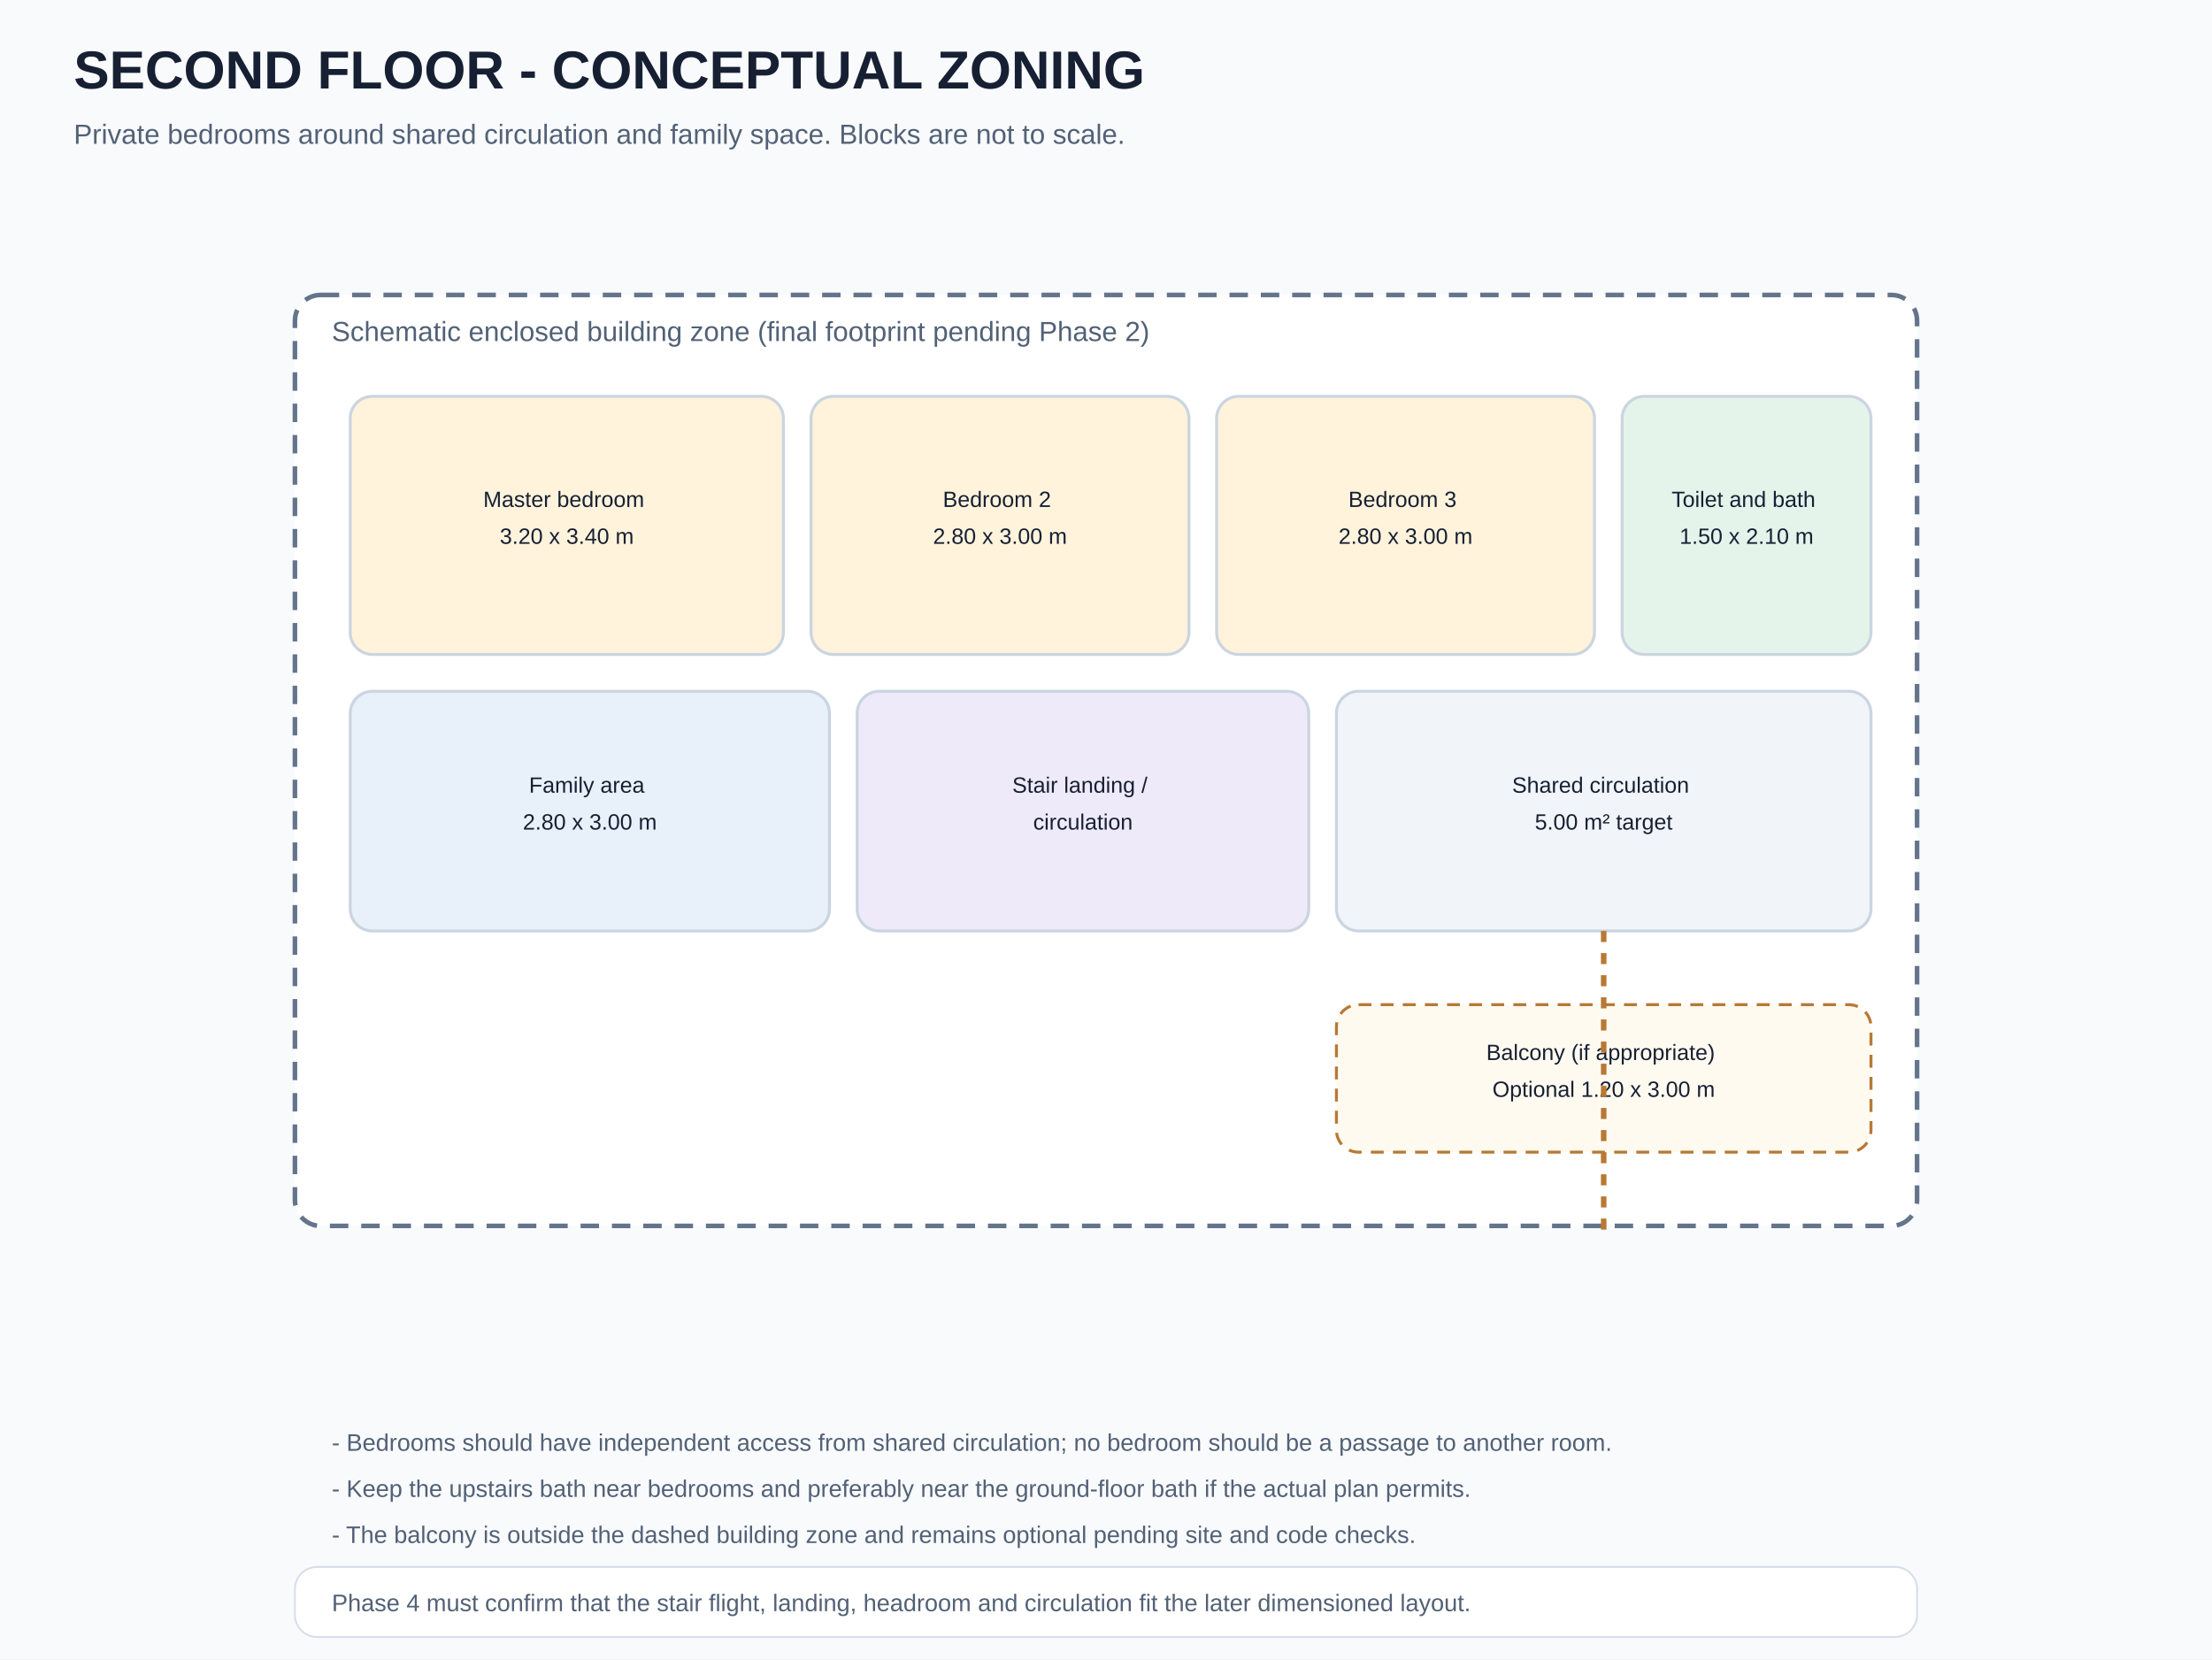
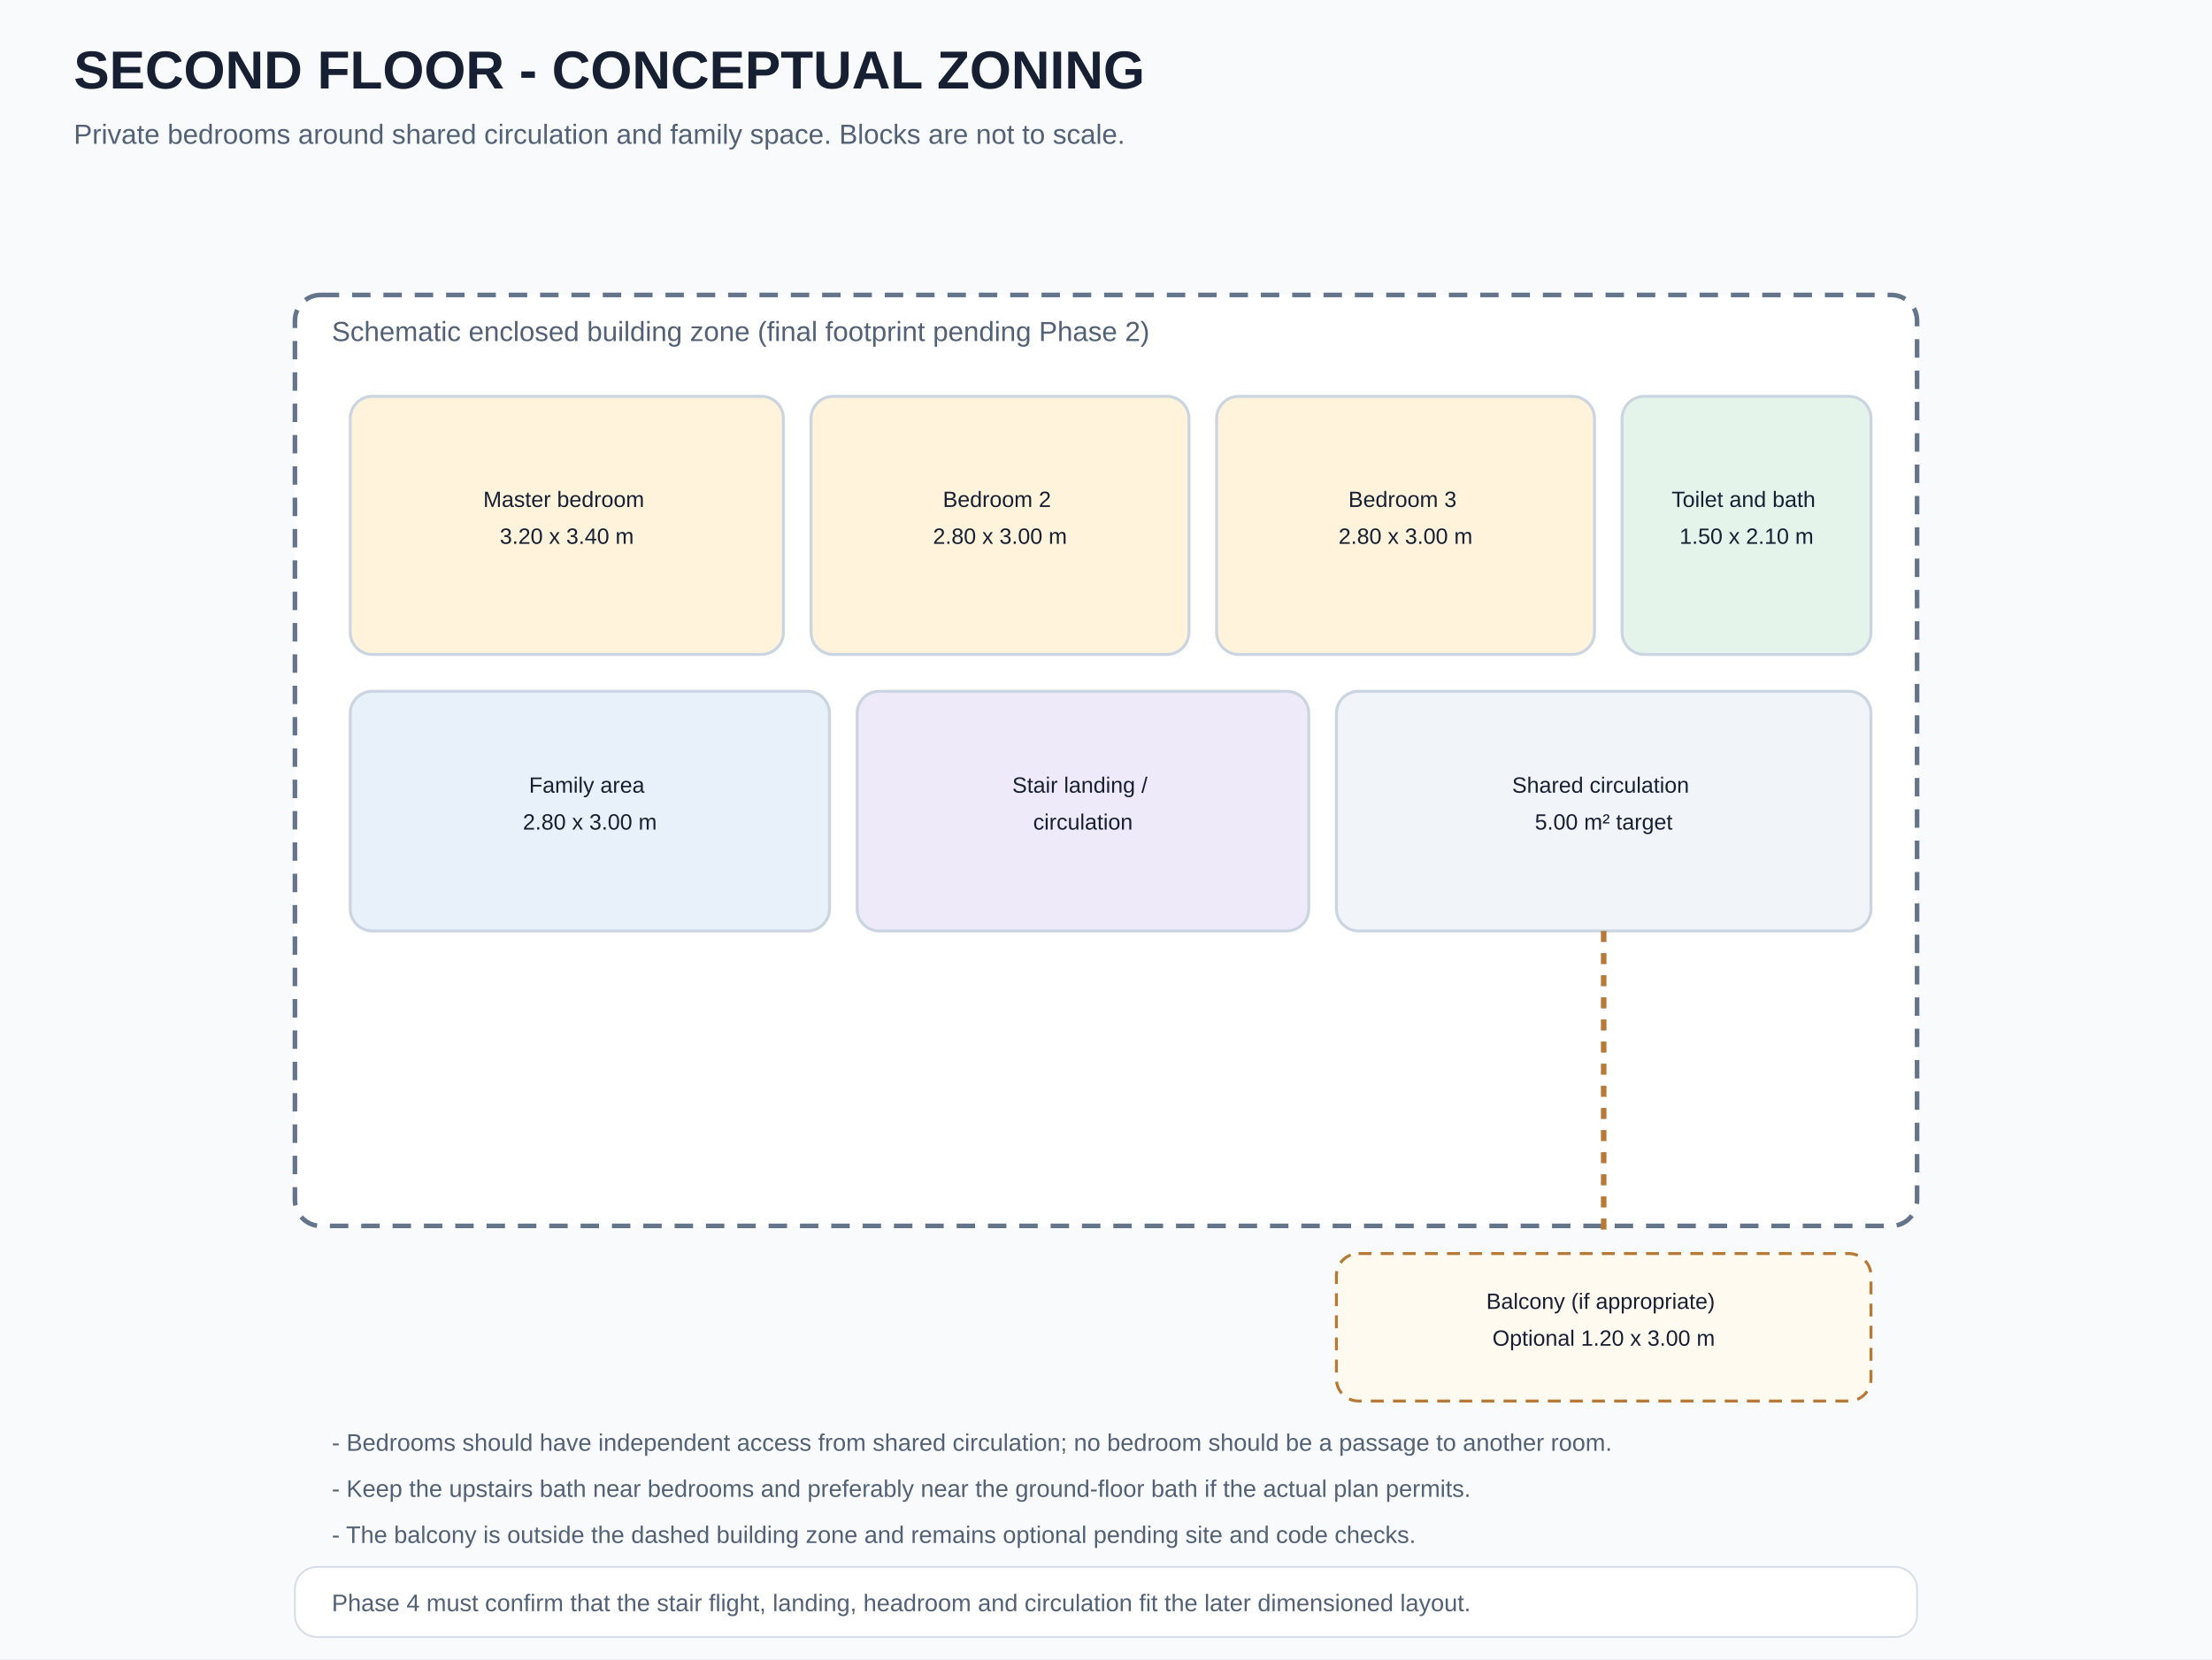
<svg xmlns="http://www.w3.org/2000/svg" width="1200" height="900" viewBox="0 0 1200 900" role="img" aria-labelledby="title description">
  <style>
    text{font-family:Arial,Helvetica,sans-serif;fill:#172033}
    .title{font-size:29px;font-weight:700}
    .sub{font-size:15px;fill:#526176}
    .zone-title{font-size:14px;font-weight:700}
    .zone-size{font-size:12px;fill:#526176}
    .note{font-size:13px;fill:#526176}
  </style>
  <rect width="1200" height="900" fill="#f8fafc" />
  <text class="title" x="40" y="48">SECOND FLOOR - CONCEPTUAL ZONING</text>
  <text class="sub" x="40" y="78">Private bedrooms around shared circulation and family space. Blocks are not to scale.</text>
  <rect x="160" y="160" width="880" height="505" rx="14" fill="#ffffff" stroke="#64748b" stroke-width="2.5" stroke-dasharray="10 7" />
  <text class="sub" x="180" y="185">Schematic enclosed building zone (final footprint pending Phase 2)</text>
  <g>
    <rect x="190" y="215" width="235" height="140" rx="12" fill="#fff3dc" stroke="#cbd5e1" stroke-width="1.6" />
    <text class="node-label" x="307.5" y="275" text-anchor="middle">
      <tspan x="307.5" dy="0">Master bedroom</tspan>
      <tspan x="307.5" dy="20">3.20 x 3.40 m</tspan>
    </text>
  </g>
  <g>
    <rect x="440" y="215" width="205" height="140" rx="12" fill="#fff3dc" stroke="#cbd5e1" stroke-width="1.6" />
    <text class="node-label" x="542.5" y="275" text-anchor="middle">
      <tspan x="542.5" dy="0">Bedroom 2</tspan>
      <tspan x="542.5" dy="20">2.80 x 3.00 m</tspan>
    </text>
  </g>
  <g>
    <rect x="660" y="215" width="205" height="140" rx="12" fill="#fff3dc" stroke="#cbd5e1" stroke-width="1.6" />
    <text class="node-label" x="762.5" y="275" text-anchor="middle">
      <tspan x="762.5" dy="0">Bedroom 3</tspan>
      <tspan x="762.5" dy="20">2.80 x 3.00 m</tspan>
    </text>
  </g>
  <g>
    <rect x="880" y="215" width="135" height="140" rx="12" fill="#e4f4eb" stroke="#cbd5e1" stroke-width="1.6" />
    <text class="node-label" x="947.5" y="275" text-anchor="middle">
      <tspan x="947.5" dy="0">Toilet and bath</tspan>
      <tspan x="947.5" dy="20">1.50 x 2.10 m</tspan>
    </text>
  </g>
  <g>
    <rect x="190" y="375" width="260" height="130" rx="12" fill="#e8f1f9" stroke="#cbd5e1" stroke-width="1.6" />
    <text class="node-label" x="320" y="430" text-anchor="middle">
      <tspan x="320" dy="0">Family area</tspan>
      <tspan x="320" dy="20">2.80 x 3.00 m</tspan>
    </text>
  </g>
  <g>
    <rect x="465" y="375" width="245" height="130" rx="12" fill="#eeeafa" stroke="#cbd5e1" stroke-width="1.6" />
    <text class="node-label" x="587.5" y="430" text-anchor="middle">
      <tspan x="587.5" dy="0">Stair landing /</tspan>
      <tspan x="587.5" dy="20">circulation</tspan>
    </text>
  </g>
  <g>
    <rect x="725" y="375" width="290" height="130" rx="12" fill="#f1f5f9" stroke="#cbd5e1" stroke-width="1.6" />
    <text class="node-label" x="870" y="430" text-anchor="middle">
      <tspan x="870" dy="0">Shared circulation</tspan>
      <tspan x="870" dy="20">5.00 m² target</tspan>
    </text>
  </g>
  <g>
-     <rect x="725" y="545" width="290" height="80" rx="12" fill="#fffaf0" stroke="#b77935" stroke-width="1.6" stroke-dasharray="7 5" />
-     <text class="node-label" x="870" y="575" text-anchor="middle">
+     <rect x="725" y="680" width="290" height="80" rx="12" fill="#fffaf0" stroke="#b77935" stroke-width="1.6" stroke-dasharray="7 5" />
+     <text class="node-label" x="870" y="710" text-anchor="middle">
      <tspan x="870" dy="0">Balcony (if appropriate)</tspan>
      <tspan x="870" dy="20">Optional 1.20 x 3.00 m</tspan>
    </text>
  </g>
  <line x1="870" y1="505" x2="870" y2="670" stroke="#b77935" stroke-width="3" stroke-dasharray="6 6" />
  <text class="note" x="180" y="787">- Bedrooms should have independent access from shared circulation; no bedroom should be a passage to another room.</text>
  <text class="note" x="180" y="812">- Keep the upstairs bath near bedrooms and preferably near the ground-floor bath if the actual plan permits.</text>
  <text class="note" x="180" y="837">- The balcony is outside the dashed building zone and remains optional pending site and code checks.</text>
  <rect x="160" y="850" width="880" height="38" rx="12" fill="#ffffff" stroke="#d7dee8" />
  <text class="note" x="180" y="874">Phase 4 must confirm that the stair flight, landing, headroom and circulation fit the later dimensioned layout.</text>
</svg>
